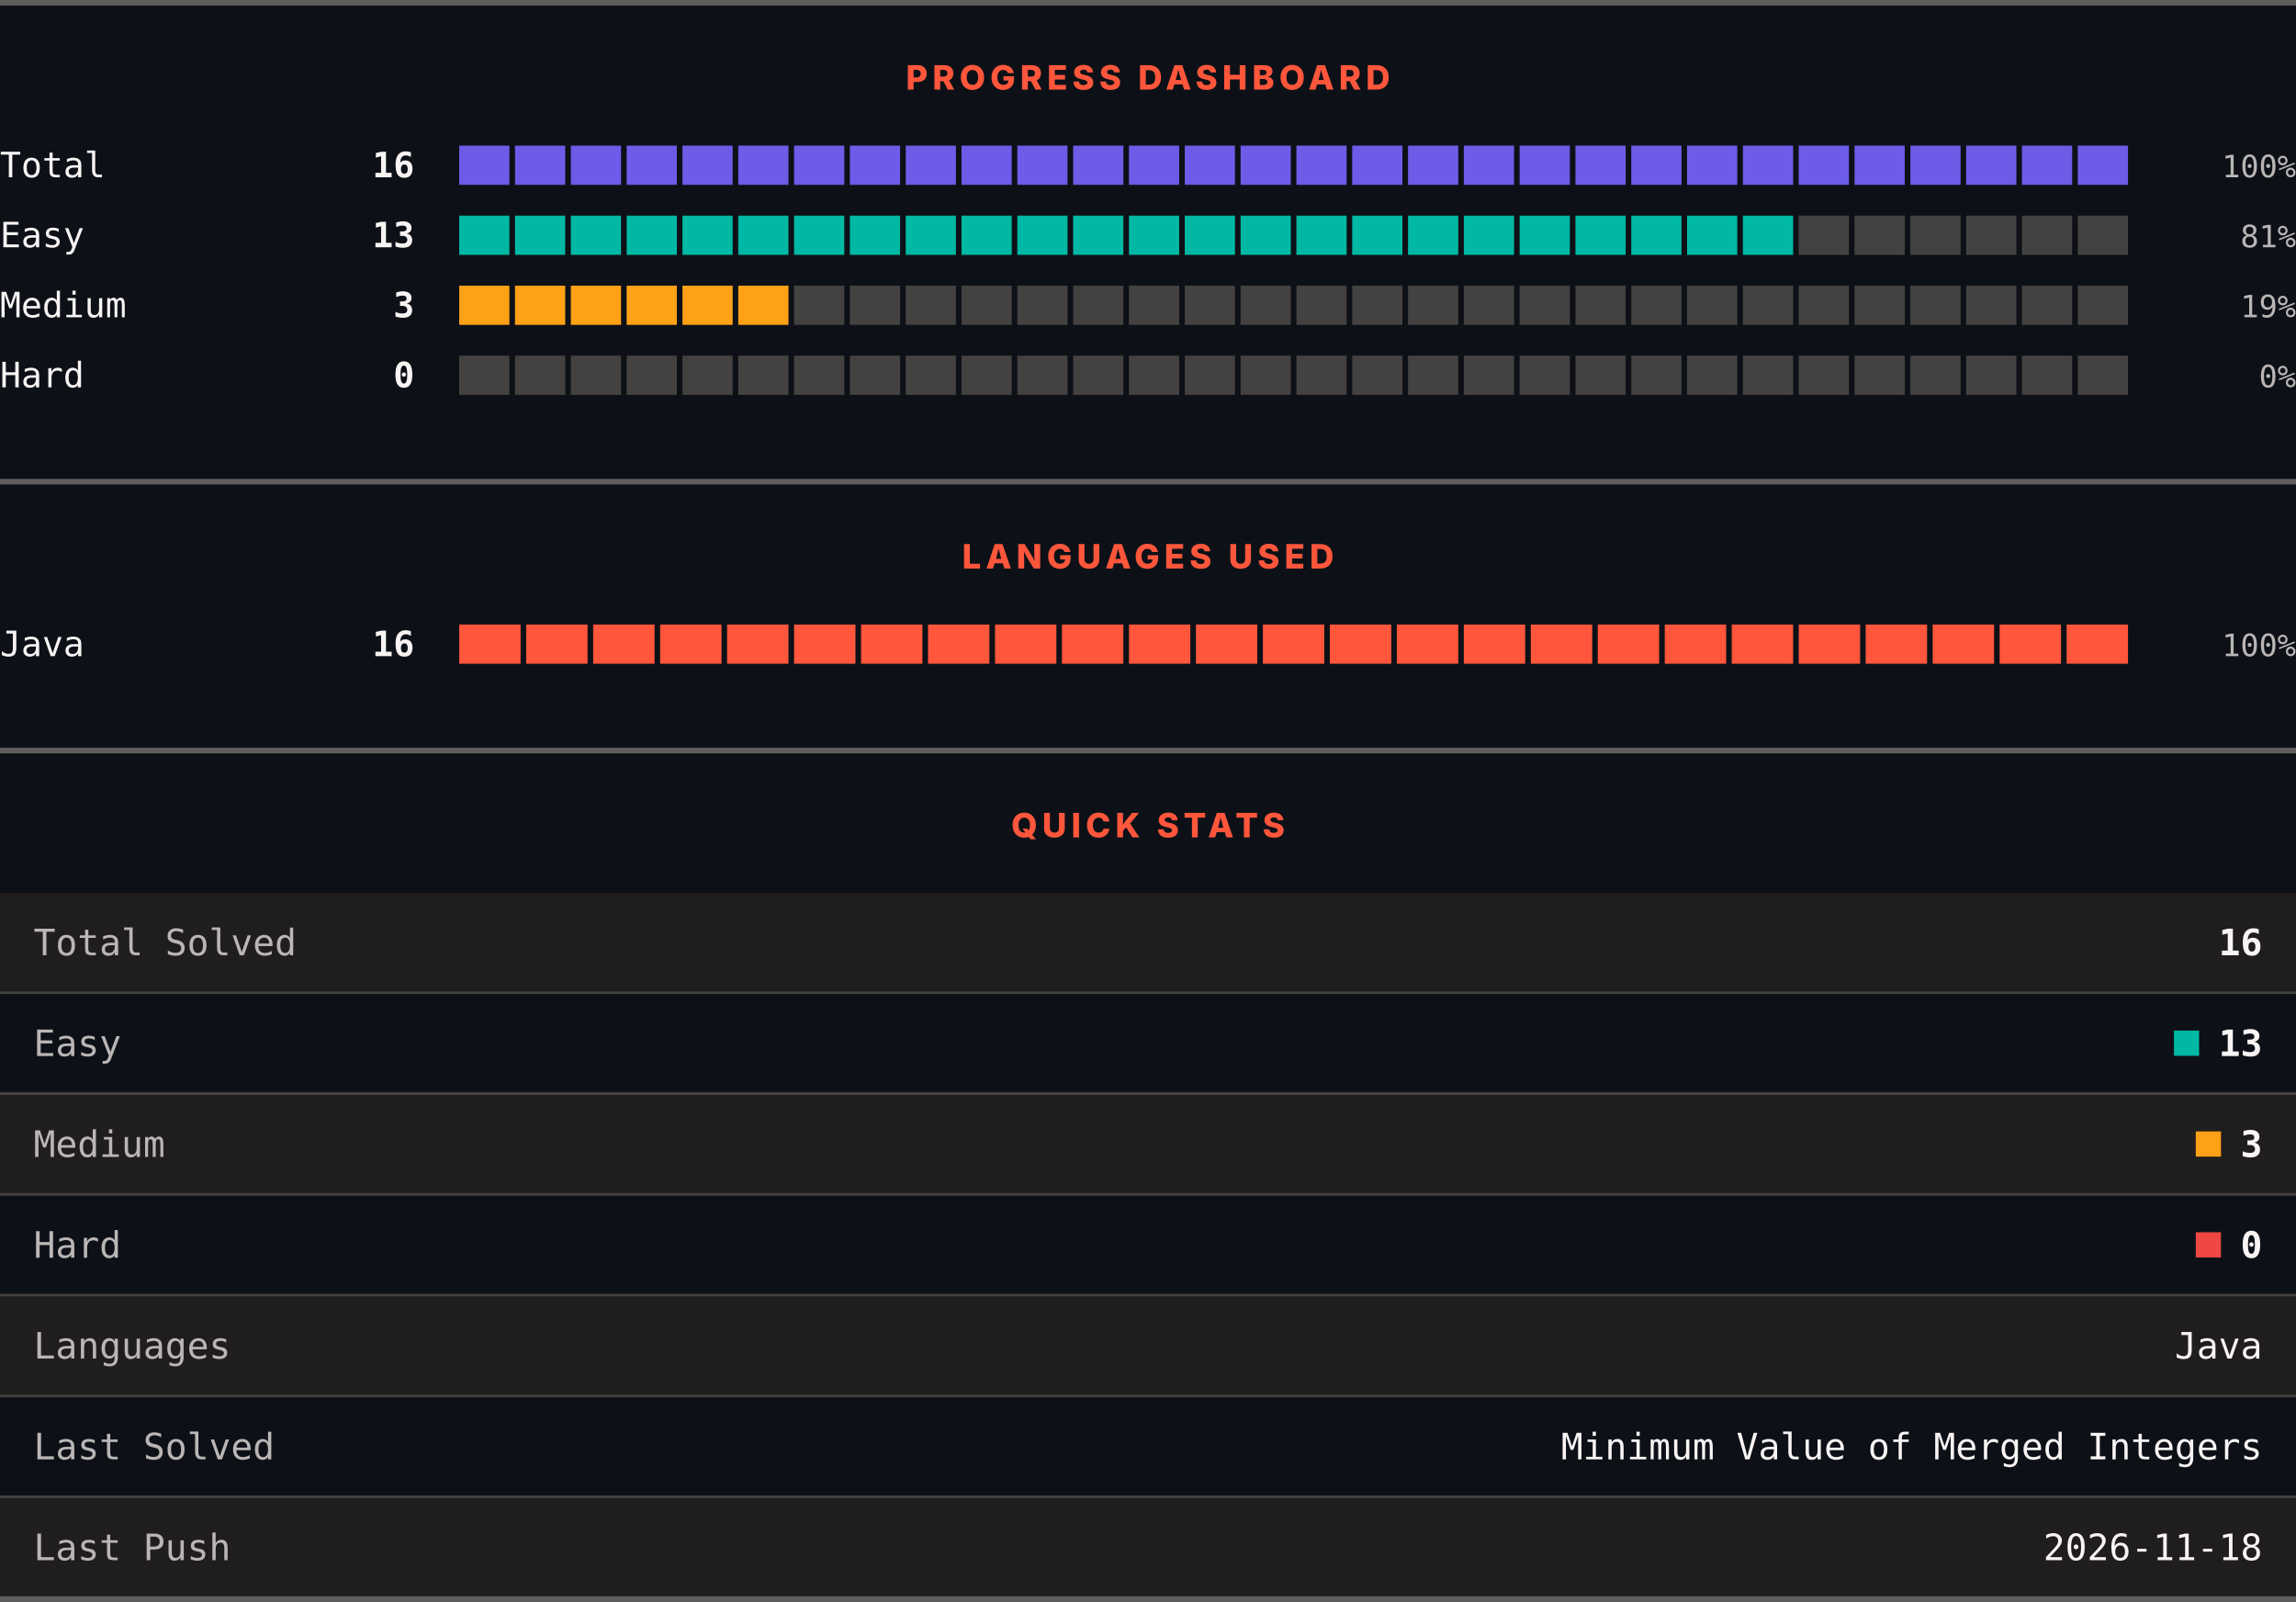
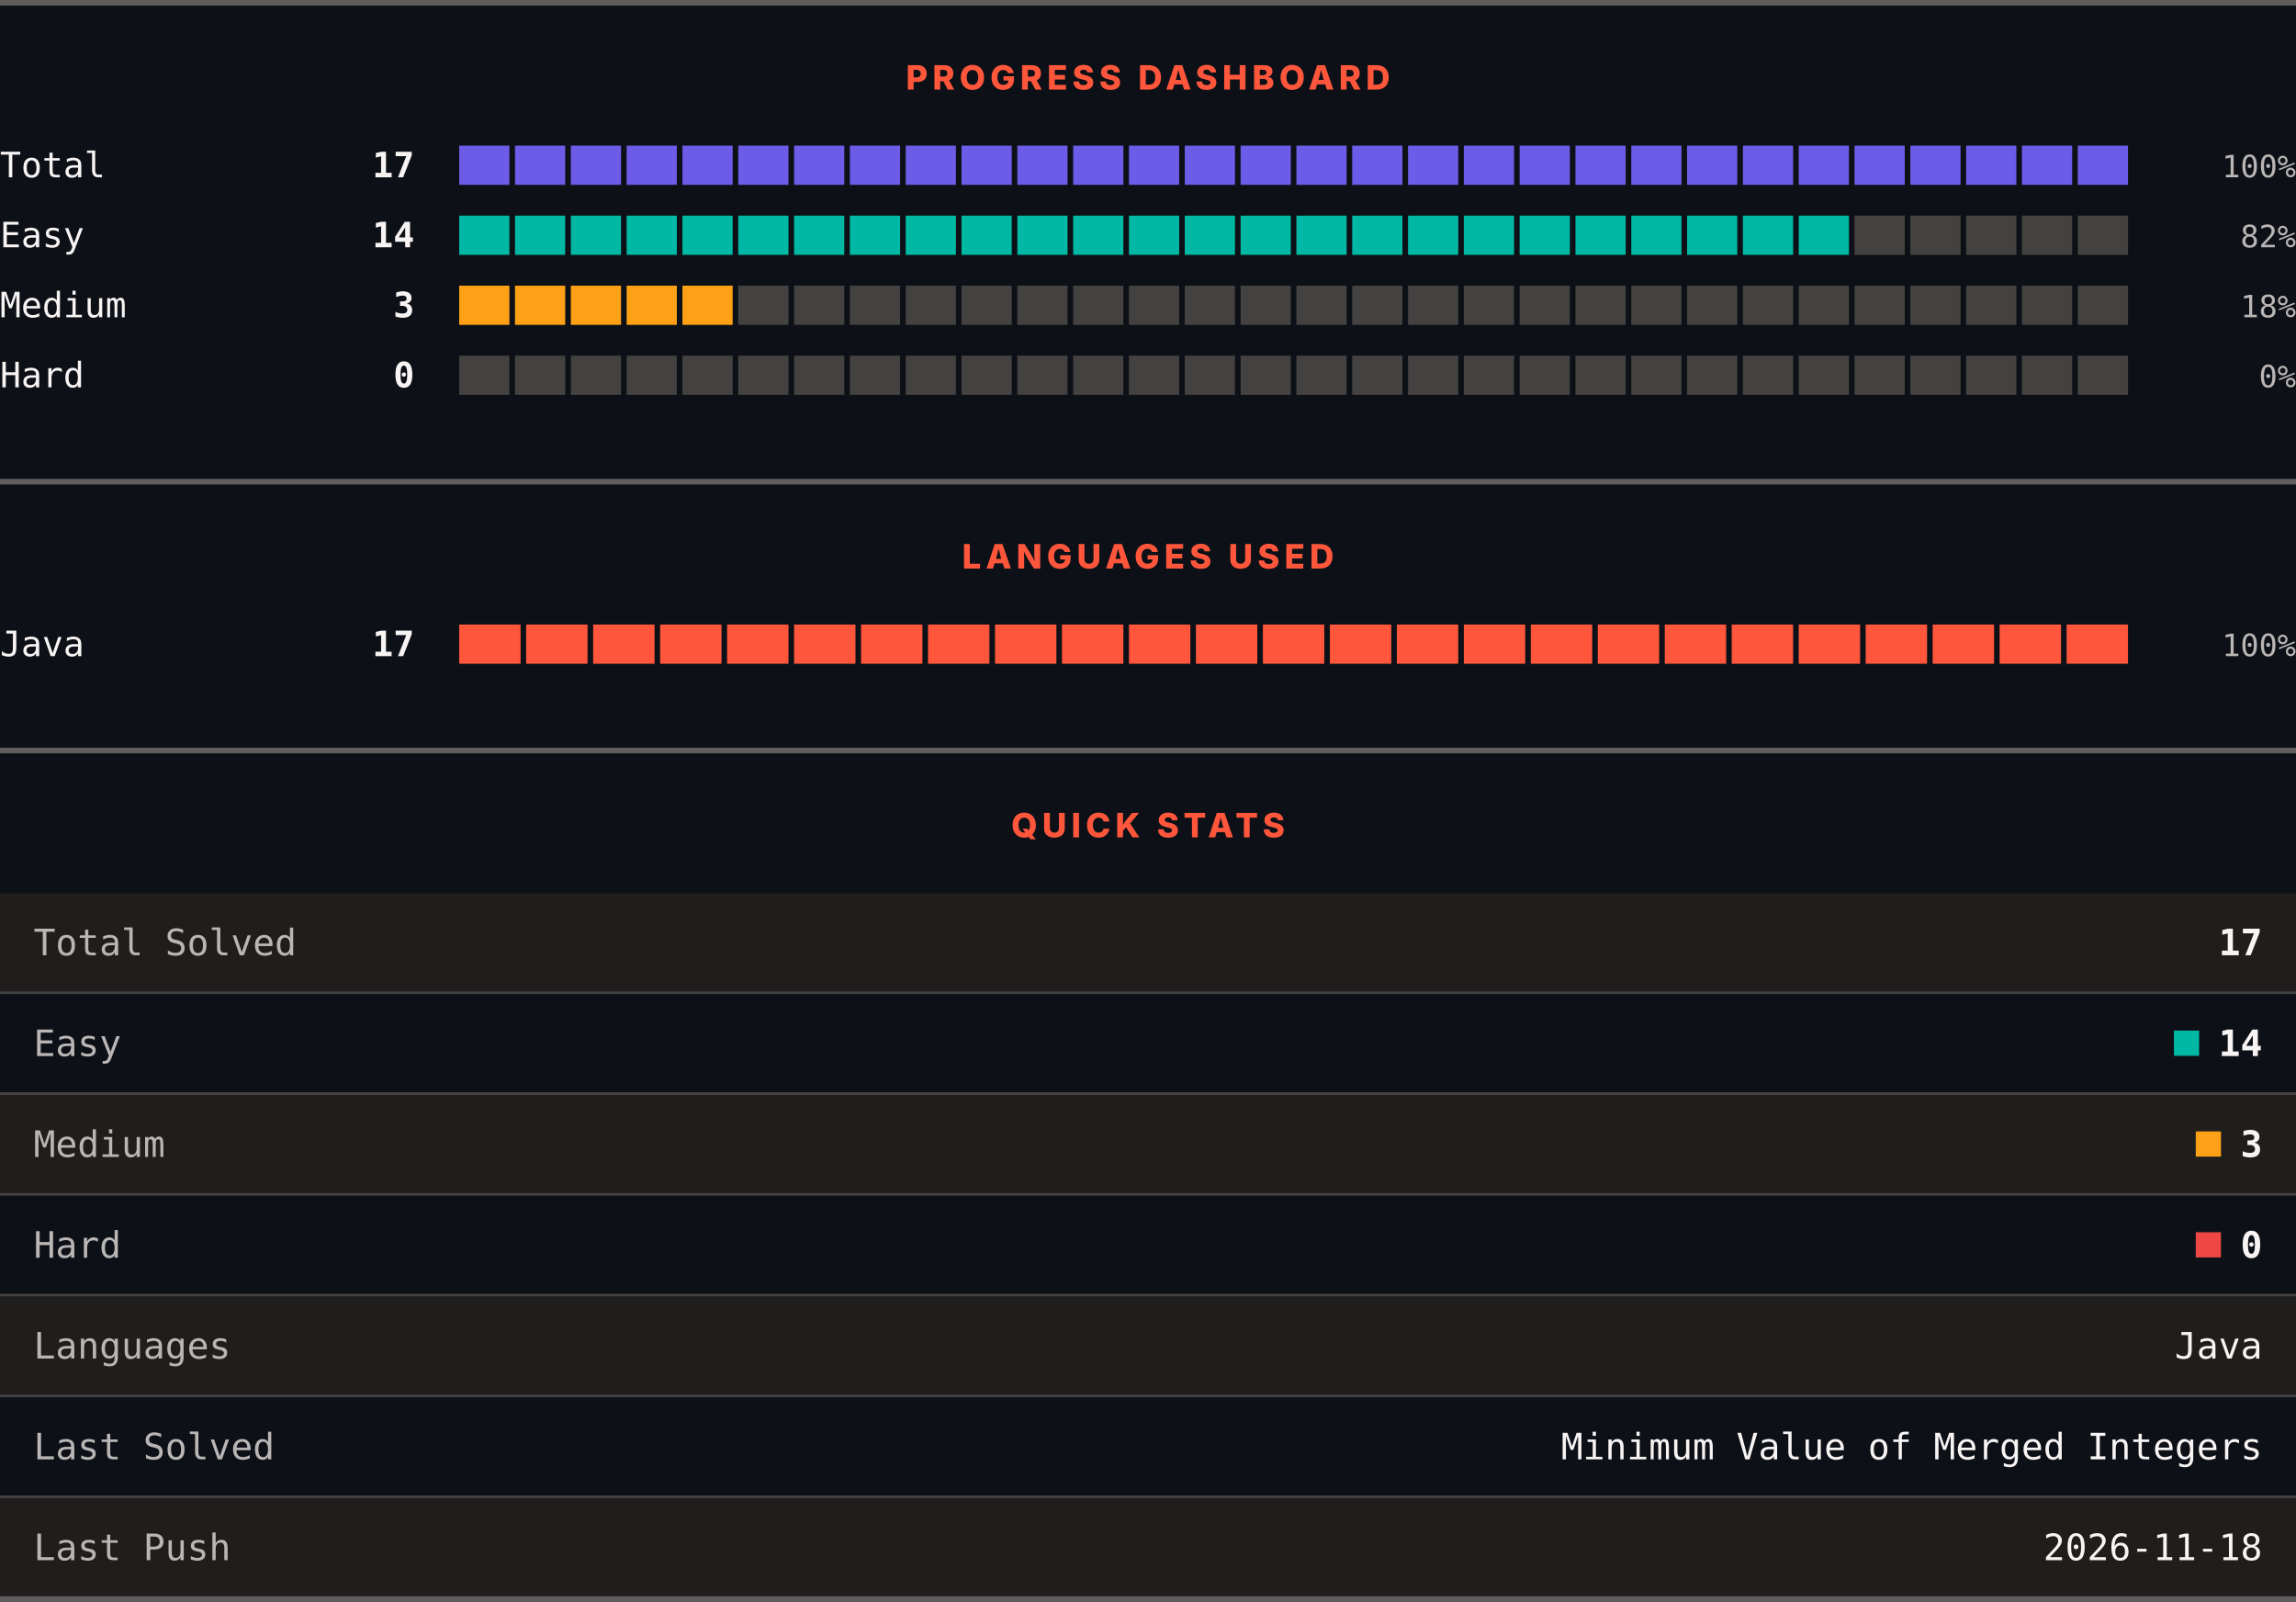
<svg xmlns="http://www.w3.org/2000/svg" width="820" height="572" viewBox="0 0 820 572" role="img" aria-label="LeetCode progress, languages and quick stats">
  <rect width="820" height="572" fill="#0d1117" />
  <rect x="0" y="0" width="820" height="2" fill="#605d5d" />
  <text x="410" y="32" text-anchor="middle" font-family="Archivo, system-ui, -apple-system, Segoe UI, sans-serif" font-size="12" font-weight="800" letter-spacing="1.68" fill="#ff563c">PROGRESS DASHBOARD</text>
  <text x="0" y="63.3" font-family="ui-monospace, SFMono-Regular, Menlo, Consolas, monospace" font-size="12.5" fill="#f8f4f4">Total</text>
-   <text x="148" y="63.3" text-anchor="end" font-family="ui-monospace, SFMono-Regular, Menlo, Consolas, monospace" font-size="12.5" font-weight="700" fill="#f8f4f4">16</text>
+   <text x="148" y="63.3" text-anchor="end" font-family="ui-monospace, SFMono-Regular, Menlo, Consolas, monospace" font-size="12.5" font-weight="700" fill="#f8f4f4">17</text>
  <rect x="164.00" y="52" width="17.93" height="14" fill="#6c5ce7" />
  <rect x="183.93" y="52" width="17.93" height="14" fill="#6c5ce7" />
  <rect x="203.87" y="52" width="17.93" height="14" fill="#6c5ce7" />
  <rect x="223.80" y="52" width="17.93" height="14" fill="#6c5ce7" />
  <rect x="243.73" y="52" width="17.93" height="14" fill="#6c5ce7" />
  <rect x="263.67" y="52" width="17.93" height="14" fill="#6c5ce7" />
  <rect x="283.60" y="52" width="17.93" height="14" fill="#6c5ce7" />
  <rect x="303.53" y="52" width="17.93" height="14" fill="#6c5ce7" />
  <rect x="323.47" y="52" width="17.93" height="14" fill="#6c5ce7" />
  <rect x="343.40" y="52" width="17.93" height="14" fill="#6c5ce7" />
  <rect x="363.33" y="52" width="17.93" height="14" fill="#6c5ce7" />
  <rect x="383.27" y="52" width="17.93" height="14" fill="#6c5ce7" />
  <rect x="403.20" y="52" width="17.93" height="14" fill="#6c5ce7" />
  <rect x="423.13" y="52" width="17.93" height="14" fill="#6c5ce7" />
  <rect x="443.07" y="52" width="17.93" height="14" fill="#6c5ce7" />
  <rect x="463.00" y="52" width="17.93" height="14" fill="#6c5ce7" />
  <rect x="482.93" y="52" width="17.93" height="14" fill="#6c5ce7" />
  <rect x="502.87" y="52" width="17.93" height="14" fill="#6c5ce7" />
  <rect x="522.80" y="52" width="17.93" height="14" fill="#6c5ce7" />
  <rect x="542.73" y="52" width="17.93" height="14" fill="#6c5ce7" />
  <rect x="562.67" y="52" width="17.93" height="14" fill="#6c5ce7" />
  <rect x="582.60" y="52" width="17.93" height="14" fill="#6c5ce7" />
  <rect x="602.53" y="52" width="17.93" height="14" fill="#6c5ce7" />
  <rect x="622.47" y="52" width="17.93" height="14" fill="#6c5ce7" />
  <rect x="642.40" y="52" width="17.93" height="14" fill="#6c5ce7" />
  <rect x="662.33" y="52" width="17.93" height="14" fill="#6c5ce7" />
  <rect x="682.27" y="52" width="17.93" height="14" fill="#6c5ce7" />
  <rect x="702.20" y="52" width="17.93" height="14" fill="#6c5ce7" />
  <rect x="722.13" y="52" width="17.93" height="14" fill="#6c5ce7" />
  <rect x="742.07" y="52" width="17.93" height="14" fill="#6c5ce7" />
  <text x="820" y="63.3" text-anchor="end" font-family="ui-monospace, SFMono-Regular, Menlo, Consolas, monospace" font-size="11" fill="#bab6b6">100%</text>
  <text x="0" y="88.3" font-family="ui-monospace, SFMono-Regular, Menlo, Consolas, monospace" font-size="12.5" fill="#f8f4f4">Easy</text>
-   <text x="148" y="88.3" text-anchor="end" font-family="ui-monospace, SFMono-Regular, Menlo, Consolas, monospace" font-size="12.5" font-weight="700" fill="#f8f4f4">13</text>
+   <text x="148" y="88.3" text-anchor="end" font-family="ui-monospace, SFMono-Regular, Menlo, Consolas, monospace" font-size="12.5" font-weight="700" fill="#f8f4f4">14</text>
  <rect x="164.00" y="77" width="17.93" height="14" fill="#00b8a3" />
  <rect x="183.93" y="77" width="17.93" height="14" fill="#00b8a3" />
  <rect x="203.87" y="77" width="17.93" height="14" fill="#00b8a3" />
  <rect x="223.80" y="77" width="17.93" height="14" fill="#00b8a3" />
  <rect x="243.73" y="77" width="17.93" height="14" fill="#00b8a3" />
  <rect x="263.67" y="77" width="17.93" height="14" fill="#00b8a3" />
  <rect x="283.60" y="77" width="17.93" height="14" fill="#00b8a3" />
  <rect x="303.53" y="77" width="17.93" height="14" fill="#00b8a3" />
  <rect x="323.47" y="77" width="17.93" height="14" fill="#00b8a3" />
  <rect x="343.40" y="77" width="17.93" height="14" fill="#00b8a3" />
  <rect x="363.33" y="77" width="17.93" height="14" fill="#00b8a3" />
  <rect x="383.27" y="77" width="17.93" height="14" fill="#00b8a3" />
  <rect x="403.20" y="77" width="17.93" height="14" fill="#00b8a3" />
  <rect x="423.13" y="77" width="17.93" height="14" fill="#00b8a3" />
  <rect x="443.07" y="77" width="17.93" height="14" fill="#00b8a3" />
  <rect x="463.00" y="77" width="17.93" height="14" fill="#00b8a3" />
  <rect x="482.93" y="77" width="17.93" height="14" fill="#00b8a3" />
  <rect x="502.87" y="77" width="17.93" height="14" fill="#00b8a3" />
  <rect x="522.80" y="77" width="17.93" height="14" fill="#00b8a3" />
  <rect x="542.73" y="77" width="17.93" height="14" fill="#00b8a3" />
  <rect x="562.67" y="77" width="17.93" height="14" fill="#00b8a3" />
  <rect x="582.60" y="77" width="17.93" height="14" fill="#00b8a3" />
  <rect x="602.53" y="77" width="17.93" height="14" fill="#00b8a3" />
  <rect x="622.47" y="77" width="17.93" height="14" fill="#00b8a3" />
-   <rect x="642.40" y="77" width="17.93" height="14" fill="#444141" />
+   <rect x="642.40" y="77" width="17.93" height="14" fill="#00b8a3" />
  <rect x="662.33" y="77" width="17.93" height="14" fill="#444141" />
  <rect x="682.27" y="77" width="17.93" height="14" fill="#444141" />
  <rect x="702.20" y="77" width="17.93" height="14" fill="#444141" />
  <rect x="722.13" y="77" width="17.93" height="14" fill="#444141" />
  <rect x="742.07" y="77" width="17.93" height="14" fill="#444141" />
-   <text x="820" y="88.3" text-anchor="end" font-family="ui-monospace, SFMono-Regular, Menlo, Consolas, monospace" font-size="11" fill="#bab6b6">81%</text>
+   <text x="820" y="88.3" text-anchor="end" font-family="ui-monospace, SFMono-Regular, Menlo, Consolas, monospace" font-size="11" fill="#bab6b6">82%</text>
  <text x="0" y="113.3" font-family="ui-monospace, SFMono-Regular, Menlo, Consolas, monospace" font-size="12.5" fill="#f8f4f4">Medium</text>
  <text x="148" y="113.3" text-anchor="end" font-family="ui-monospace, SFMono-Regular, Menlo, Consolas, monospace" font-size="12.5" font-weight="700" fill="#f8f4f4">3</text>
  <rect x="164.00" y="102" width="17.93" height="14" fill="#ffa116" />
  <rect x="183.93" y="102" width="17.93" height="14" fill="#ffa116" />
  <rect x="203.87" y="102" width="17.93" height="14" fill="#ffa116" />
  <rect x="223.80" y="102" width="17.93" height="14" fill="#ffa116" />
  <rect x="243.73" y="102" width="17.93" height="14" fill="#ffa116" />
-   <rect x="263.67" y="102" width="17.93" height="14" fill="#ffa116" />
+   <rect x="263.67" y="102" width="17.93" height="14" fill="#444141" />
  <rect x="283.60" y="102" width="17.93" height="14" fill="#444141" />
  <rect x="303.53" y="102" width="17.93" height="14" fill="#444141" />
  <rect x="323.47" y="102" width="17.93" height="14" fill="#444141" />
  <rect x="343.40" y="102" width="17.93" height="14" fill="#444141" />
  <rect x="363.33" y="102" width="17.93" height="14" fill="#444141" />
  <rect x="383.27" y="102" width="17.93" height="14" fill="#444141" />
  <rect x="403.20" y="102" width="17.93" height="14" fill="#444141" />
  <rect x="423.13" y="102" width="17.93" height="14" fill="#444141" />
  <rect x="443.07" y="102" width="17.93" height="14" fill="#444141" />
  <rect x="463.00" y="102" width="17.93" height="14" fill="#444141" />
  <rect x="482.93" y="102" width="17.93" height="14" fill="#444141" />
  <rect x="502.87" y="102" width="17.93" height="14" fill="#444141" />
  <rect x="522.80" y="102" width="17.93" height="14" fill="#444141" />
  <rect x="542.73" y="102" width="17.93" height="14" fill="#444141" />
  <rect x="562.67" y="102" width="17.93" height="14" fill="#444141" />
  <rect x="582.60" y="102" width="17.93" height="14" fill="#444141" />
  <rect x="602.53" y="102" width="17.93" height="14" fill="#444141" />
  <rect x="622.47" y="102" width="17.93" height="14" fill="#444141" />
  <rect x="642.40" y="102" width="17.93" height="14" fill="#444141" />
  <rect x="662.33" y="102" width="17.93" height="14" fill="#444141" />
  <rect x="682.27" y="102" width="17.93" height="14" fill="#444141" />
  <rect x="702.20" y="102" width="17.93" height="14" fill="#444141" />
  <rect x="722.13" y="102" width="17.93" height="14" fill="#444141" />
  <rect x="742.07" y="102" width="17.93" height="14" fill="#444141" />
-   <text x="820" y="113.3" text-anchor="end" font-family="ui-monospace, SFMono-Regular, Menlo, Consolas, monospace" font-size="11" fill="#bab6b6">19%</text>
+   <text x="820" y="113.3" text-anchor="end" font-family="ui-monospace, SFMono-Regular, Menlo, Consolas, monospace" font-size="11" fill="#bab6b6">18%</text>
  <text x="0" y="138.3" font-family="ui-monospace, SFMono-Regular, Menlo, Consolas, monospace" font-size="12.5" fill="#f8f4f4">Hard</text>
  <text x="148" y="138.3" text-anchor="end" font-family="ui-monospace, SFMono-Regular, Menlo, Consolas, monospace" font-size="12.5" font-weight="700" fill="#f8f4f4">0</text>
  <rect x="164.00" y="127" width="17.93" height="14" fill="#444141" />
  <rect x="183.93" y="127" width="17.93" height="14" fill="#444141" />
  <rect x="203.87" y="127" width="17.93" height="14" fill="#444141" />
  <rect x="223.80" y="127" width="17.93" height="14" fill="#444141" />
  <rect x="243.73" y="127" width="17.93" height="14" fill="#444141" />
  <rect x="263.67" y="127" width="17.93" height="14" fill="#444141" />
  <rect x="283.60" y="127" width="17.93" height="14" fill="#444141" />
  <rect x="303.53" y="127" width="17.93" height="14" fill="#444141" />
  <rect x="323.47" y="127" width="17.93" height="14" fill="#444141" />
  <rect x="343.40" y="127" width="17.93" height="14" fill="#444141" />
  <rect x="363.33" y="127" width="17.93" height="14" fill="#444141" />
  <rect x="383.27" y="127" width="17.93" height="14" fill="#444141" />
  <rect x="403.20" y="127" width="17.93" height="14" fill="#444141" />
  <rect x="423.13" y="127" width="17.93" height="14" fill="#444141" />
  <rect x="443.07" y="127" width="17.93" height="14" fill="#444141" />
  <rect x="463.00" y="127" width="17.93" height="14" fill="#444141" />
  <rect x="482.93" y="127" width="17.93" height="14" fill="#444141" />
  <rect x="502.87" y="127" width="17.93" height="14" fill="#444141" />
  <rect x="522.80" y="127" width="17.93" height="14" fill="#444141" />
  <rect x="542.73" y="127" width="17.93" height="14" fill="#444141" />
  <rect x="562.67" y="127" width="17.93" height="14" fill="#444141" />
  <rect x="582.60" y="127" width="17.93" height="14" fill="#444141" />
  <rect x="602.53" y="127" width="17.93" height="14" fill="#444141" />
  <rect x="622.47" y="127" width="17.93" height="14" fill="#444141" />
  <rect x="642.40" y="127" width="17.93" height="14" fill="#444141" />
  <rect x="662.33" y="127" width="17.93" height="14" fill="#444141" />
  <rect x="682.27" y="127" width="17.93" height="14" fill="#444141" />
  <rect x="702.20" y="127" width="17.93" height="14" fill="#444141" />
  <rect x="722.13" y="127" width="17.93" height="14" fill="#444141" />
  <rect x="742.07" y="127" width="17.93" height="14" fill="#444141" />
  <text x="820" y="138.3" text-anchor="end" font-family="ui-monospace, SFMono-Regular, Menlo, Consolas, monospace" font-size="11" fill="#bab6b6">0%</text>
  <rect x="0" y="171" width="820" height="2" fill="#605d5d" />
  <text x="410" y="203" text-anchor="middle" font-family="Archivo, system-ui, -apple-system, Segoe UI, sans-serif" font-size="12" font-weight="800" letter-spacing="1.68" fill="#ff563c">LANGUAGES USED</text>
  <text x="0" y="234.3" font-family="ui-monospace, SFMono-Regular, Menlo, Consolas, monospace" font-size="12.5" fill="#f8f4f4">Java</text>
-   <text x="148" y="234.3" text-anchor="end" font-family="ui-monospace, SFMono-Regular, Menlo, Consolas, monospace" font-size="12.5" font-weight="700" fill="#f8f4f4">16</text>
+   <text x="148" y="234.3" text-anchor="end" font-family="ui-monospace, SFMono-Regular, Menlo, Consolas, monospace" font-size="12.5" font-weight="700" fill="#f8f4f4">17</text>
  <rect x="164.00" y="223" width="21.92" height="14" fill="#ff563c" />
  <rect x="187.92" y="223" width="21.92" height="14" fill="#ff563c" />
  <rect x="211.84" y="223" width="21.92" height="14" fill="#ff563c" />
  <rect x="235.76" y="223" width="21.92" height="14" fill="#ff563c" />
  <rect x="259.68" y="223" width="21.92" height="14" fill="#ff563c" />
  <rect x="283.60" y="223" width="21.92" height="14" fill="#ff563c" />
  <rect x="307.52" y="223" width="21.92" height="14" fill="#ff563c" />
  <rect x="331.44" y="223" width="21.92" height="14" fill="#ff563c" />
  <rect x="355.36" y="223" width="21.92" height="14" fill="#ff563c" />
  <rect x="379.28" y="223" width="21.92" height="14" fill="#ff563c" />
  <rect x="403.20" y="223" width="21.92" height="14" fill="#ff563c" />
  <rect x="427.12" y="223" width="21.92" height="14" fill="#ff563c" />
  <rect x="451.04" y="223" width="21.92" height="14" fill="#ff563c" />
  <rect x="474.96" y="223" width="21.92" height="14" fill="#ff563c" />
  <rect x="498.88" y="223" width="21.92" height="14" fill="#ff563c" />
  <rect x="522.80" y="223" width="21.92" height="14" fill="#ff563c" />
  <rect x="546.72" y="223" width="21.92" height="14" fill="#ff563c" />
  <rect x="570.64" y="223" width="21.92" height="14" fill="#ff563c" />
  <rect x="594.56" y="223" width="21.92" height="14" fill="#ff563c" />
  <rect x="618.48" y="223" width="21.92" height="14" fill="#ff563c" />
  <rect x="642.40" y="223" width="21.92" height="14" fill="#ff563c" />
  <rect x="666.32" y="223" width="21.92" height="14" fill="#ff563c" />
  <rect x="690.24" y="223" width="21.92" height="14" fill="#ff563c" />
  <rect x="714.16" y="223" width="21.92" height="14" fill="#ff563c" />
  <rect x="738.08" y="223" width="21.92" height="14" fill="#ff563c" />
  <text x="820" y="234.3" text-anchor="end" font-family="ui-monospace, SFMono-Regular, Menlo, Consolas, monospace" font-size="11" fill="#bab6b6">100%</text>
  <rect x="0" y="267" width="820" height="2" fill="#605d5d" />
  <text x="410" y="299" text-anchor="middle" font-family="Archivo, system-ui, -apple-system, Segoe UI, sans-serif" font-size="12" font-weight="800" letter-spacing="1.68" fill="#ff563c">QUICK STATS</text>
  <rect x="0" y="319" width="820" height="35" fill="#201e1d" />
  <text x="12" y="341.1" font-family="ui-monospace, SFMono-Regular, Menlo, Consolas, monospace" font-size="13" fill="#bab6b6">Total Solved</text>
-   <text x="808" y="341.1" text-anchor="end" font-family="ui-monospace, SFMono-Regular, Menlo, Consolas, monospace" font-size="13" font-weight="700" fill="#f8f4f4">16</text>
+   <text x="808" y="341.1" text-anchor="end" font-family="ui-monospace, SFMono-Regular, Menlo, Consolas, monospace" font-size="13" font-weight="700" fill="#f8f4f4">17</text>
  <rect x="0" y="354" width="820" height="1" fill="#444141" />
  <rect x="0" y="355" width="820" height="35" fill="#0d1117" />
  <text x="12" y="377.1" font-family="ui-monospace, SFMono-Regular, Menlo, Consolas, monospace" font-size="13" fill="#bab6b6">Easy</text>
  <rect x="776.4" y="368" width="9" height="9" fill="#00b8a3" />
-   <text x="808" y="377.1" text-anchor="end" font-family="ui-monospace, SFMono-Regular, Menlo, Consolas, monospace" font-size="13" font-weight="700" fill="#f8f4f4">13</text>
+   <text x="808" y="377.1" text-anchor="end" font-family="ui-monospace, SFMono-Regular, Menlo, Consolas, monospace" font-size="13" font-weight="700" fill="#f8f4f4">14</text>
  <rect x="0" y="390" width="820" height="1" fill="#444141" />
  <rect x="0" y="391" width="820" height="35" fill="#201e1d" />
  <text x="12" y="413.1" font-family="ui-monospace, SFMono-Regular, Menlo, Consolas, monospace" font-size="13" fill="#bab6b6">Medium</text>
  <rect x="784.2" y="404" width="9" height="9" fill="#ffa116" />
  <text x="808" y="413.1" text-anchor="end" font-family="ui-monospace, SFMono-Regular, Menlo, Consolas, monospace" font-size="13" font-weight="700" fill="#f8f4f4">3</text>
  <rect x="0" y="426" width="820" height="1" fill="#444141" />
  <rect x="0" y="427" width="820" height="35" fill="#0d1117" />
  <text x="12" y="449.1" font-family="ui-monospace, SFMono-Regular, Menlo, Consolas, monospace" font-size="13" fill="#bab6b6">Hard</text>
  <rect x="784.2" y="440" width="9" height="9" fill="#ef4743" />
  <text x="808" y="449.1" text-anchor="end" font-family="ui-monospace, SFMono-Regular, Menlo, Consolas, monospace" font-size="13" font-weight="700" fill="#f8f4f4">0</text>
  <rect x="0" y="462" width="820" height="1" fill="#444141" />
  <rect x="0" y="463" width="820" height="35" fill="#201e1d" />
  <text x="12" y="485.1" font-family="ui-monospace, SFMono-Regular, Menlo, Consolas, monospace" font-size="13" fill="#bab6b6">Languages</text>
  <text x="808" y="485.1" text-anchor="end" font-family="ui-monospace, SFMono-Regular, Menlo, Consolas, monospace" font-size="13" fill="#f8f4f4">Java</text>
  <rect x="0" y="498" width="820" height="1" fill="#444141" />
  <rect x="0" y="499" width="820" height="35" fill="#0d1117" />
  <text x="12" y="521.1" font-family="ui-monospace, SFMono-Regular, Menlo, Consolas, monospace" font-size="13" fill="#bab6b6">Last Solved</text>
  <text x="808" y="521.1" text-anchor="end" font-family="ui-monospace, SFMono-Regular, Menlo, Consolas, monospace" font-size="13" fill="#f8f4f4">Minimum Value of Merged Integers</text>
  <rect x="0" y="534" width="820" height="1" fill="#444141" />
  <rect x="0" y="535" width="820" height="35" fill="#201e1d" />
  <text x="12" y="557.1" font-family="ui-monospace, SFMono-Regular, Menlo, Consolas, monospace" font-size="13" fill="#bab6b6">Last Push</text>
  <text x="808" y="557.1" text-anchor="end" font-family="ui-monospace, SFMono-Regular, Menlo, Consolas, monospace" font-size="13" fill="#f8f4f4">2026-11-18</text>
  <rect x="0" y="570" width="820" height="2" fill="#605d5d" />
</svg>
